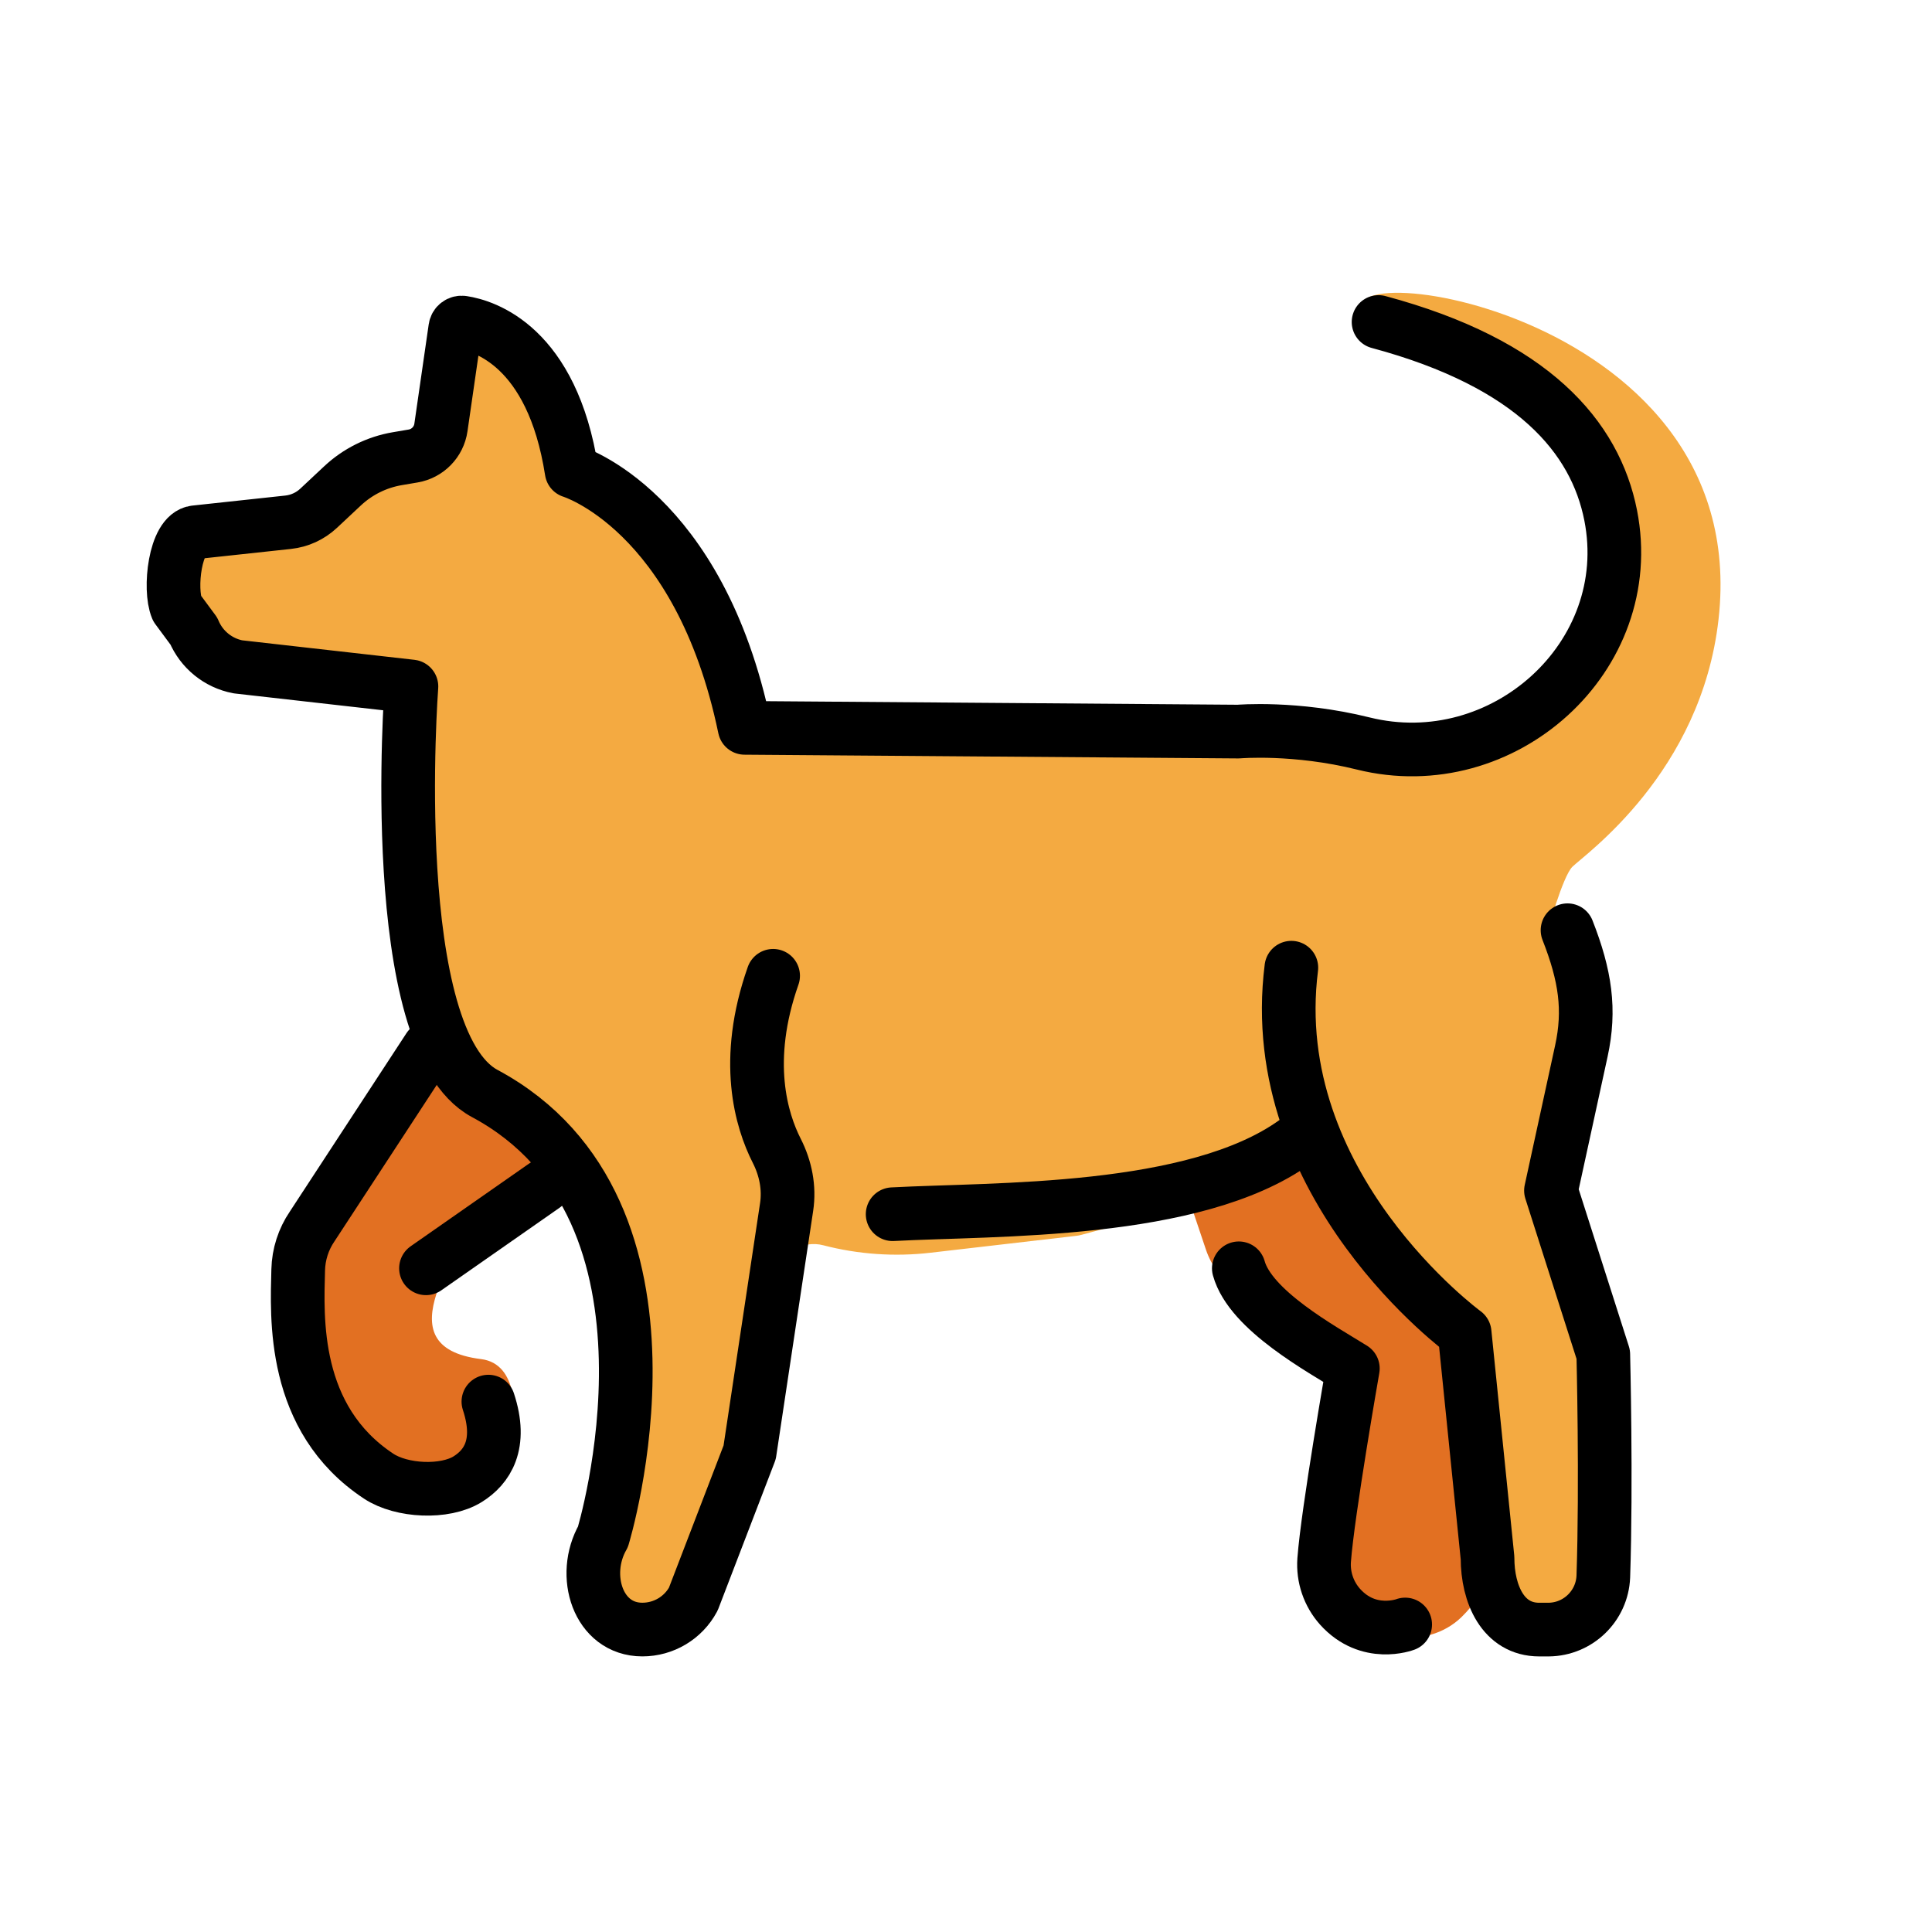
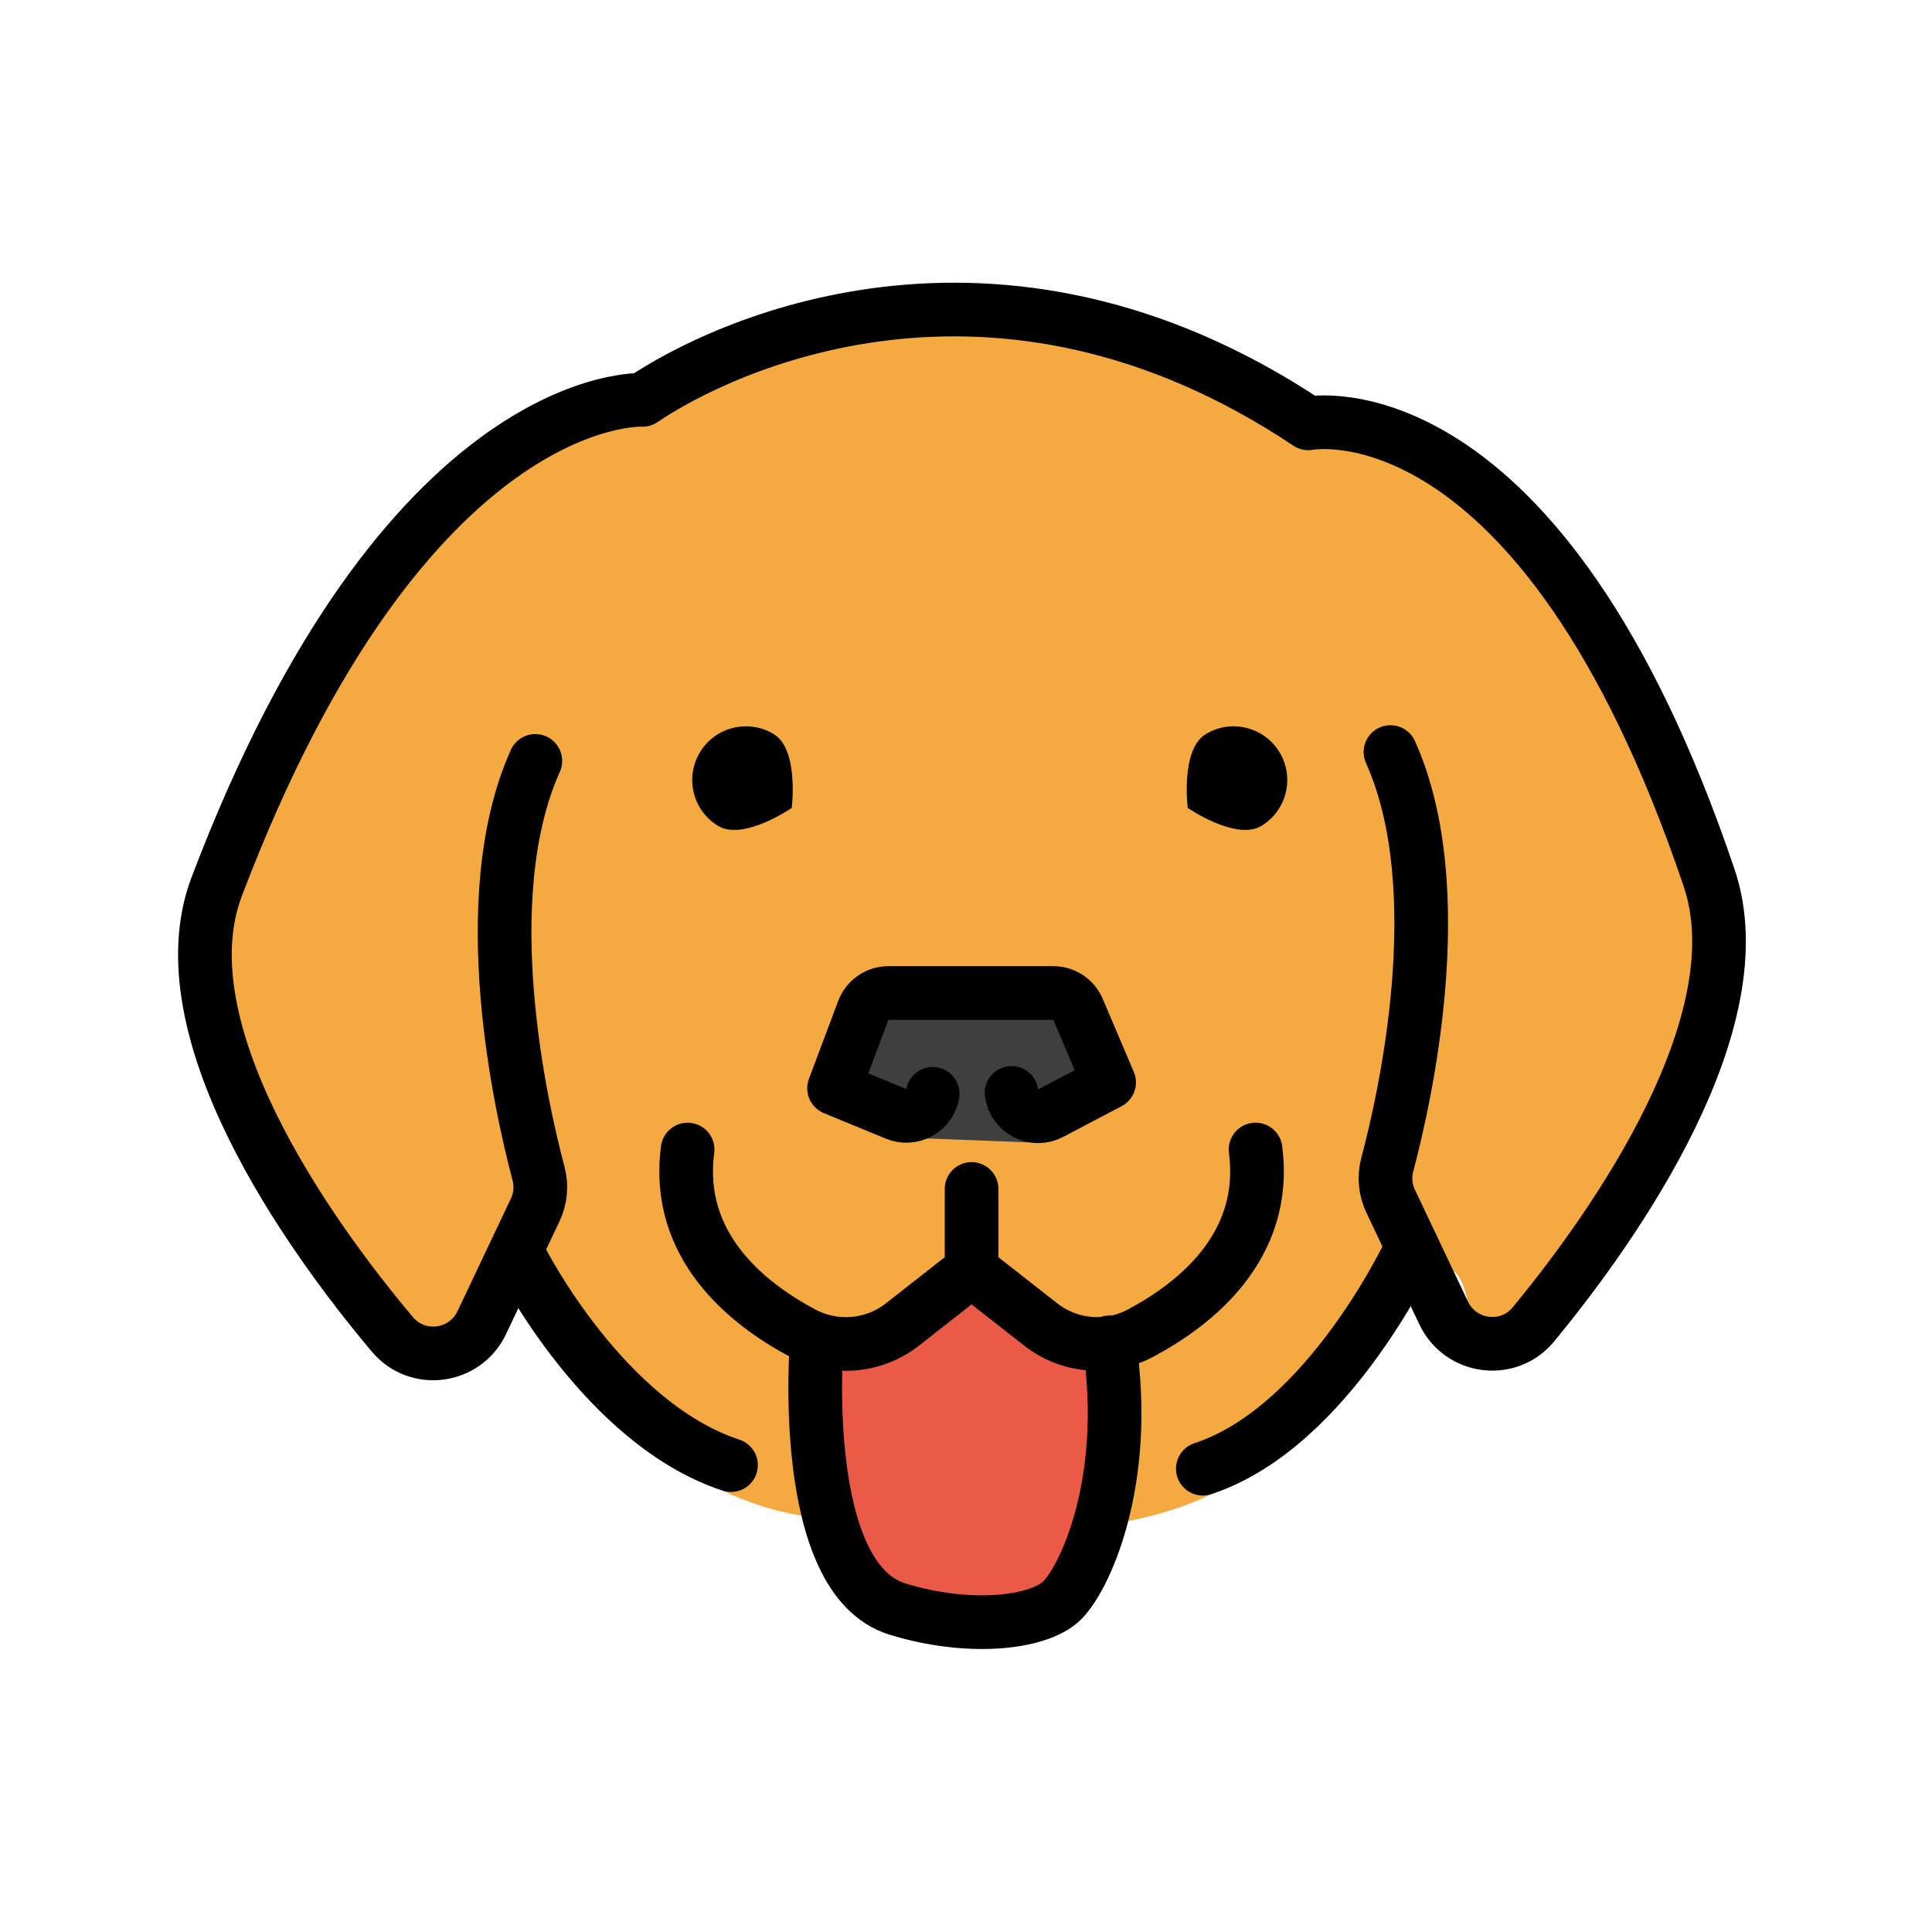
<svg xmlns="http://www.w3.org/2000/svg" viewBox="0 0 72 72" role="img" aria-label="dog / 狗">
-   <path fill="#f4aa41" d="m16.697 14.097l-.339 2.109c-.113.519-1.362 1.17-1.877 1.297l-1.038.255a1.4 1.4 0 0 0-.69.408L11.55 19.47a1.4 1.4 0 0 1-.864.44l-3.806.633c-.583.067-.07 2.426-.07 2.426c.188.316 1.027 1.132 1.383 1.223l5.945 1.248c.568.145.59 1.786.647 2.37l.361 8.898l.005.048l.545 3.361c.057.355.25.674.537.89l4.14 3.11c.23.171.4.41.489.683l1.127 1.767c.56 1.73.629 4.899.437 6.706l-.546 5.325c.013.714.329 1.419.925 1.812a.9.9 0 0 0 .371.114c1.05.13 2.04-.532 2.46-1.501l1.506-3.471l.05-.15l1.779-7.952a1.39 1.39 0 0 1 1.707-1.043a10.9 10.9 0 0 0 4.006.278l5.418-.628a1.4 1.4 0 0 0 .203-.039l7.074-1.915a1.39 1.39 0 0 1 1.473.503l2.373 3.134l2.42 3.295c.336.457.532 1.002.565 1.568l.796 5.338c.114 2.188 1.765 2.799 2.618 2.724c0 0 1.586.02 1.734-2.234l-.199-5.976a6.9 6.9 0 0 0-.322-2.313l-.991-3.104a7.7 7.7 0 0 1-.228-3.806l.608-3.173a7.2 7.2 0 0 0-.127-3.248l-.176-.64a4.3 4.3 0 0 1 .066-2.498c.196-.594.432-1.197.608-1.37c.478-.47 4.803-3.506 5.448-9.223C65.393 11.132 47.876 9.3 51.156 12l1.314.321c5.58 2.188 6.446 4.63 6.446 4.63c1.909 3.607-.334 8.111-1.52 9.358l-.228.24a4.9 4.9 0 0 1-1.807 1.202c-1.022.39-2.446.926-2.566.937c-.19.018-3.358-.373-3.783-.437s-7.664-.224-7.914-.226l-12.927-.097a1.385 1.385 0 0 1-1.297-.929l-1.37-3.885a1.4 1.4 0 0 0-.193-.365l-1.569-2.522c-.088-.12-.164-.226-.286-.312l-.911-.781c-.228-.16-1.574-.811-1.672-1.072l-.935-2.475a1 1 0 0 0-.06-.137l-.738-1.455a2.14 2.14 0 0 0-1.076-1.004l-.11-.046c-.802-.338-1.072.302-1.257 1.152" />
-   <path fill="#e27022" d="m44.335 44.767l.606 1.801a2.96 2.96 0 0 0 1.122 1.492l2.111 1.462c.833.577 2.205.977 2.166 1.99l-.595 4.044a18 18 0 0 0-.193 2.396l-.009.584a2.96 2.96 0 0 0 2.454 2.461c.89.144 1.818-.103 2.466-.73c.492-.478.99-1.186 1.268-2.215c.083-.306.092-.627.061-.943l-.604-6.344a2.95 2.95 0 0 0-.854-1.81l-2.482-2.482a3 3 0 0 1-.455-.586l-1.06-1.79a2.96 2.96 0 0 0-3.645-1.243l-1.803.717a.96.96 0 0 0-.554 1.196M16.43 38.544c-.472.655-2.211 3.092-3.463 4.874c-1 1.424-1.87 4.12-1.87 5.195c0 1.255.017 2.436.402 3.159c.53.994 1.213 2.17 1.728 2.633c.463.417.954.692 1.551.87c.256.075.798.11 1.26.125a3 3 0 0 0 1.453-.328l.295-.151c.144-.074.339-.255.534-.463c.653-.693.973-1.667.765-2.596c-.132-.588-.451-1.124-1.155-1.212c-1.884-.233-2.055-1.233-1.66-2.447a.13.13 0 0 1 .048-.125l2.827-2.09a3.116 3.116 0 0 0 .42-4.637a.4.4 0 0 0-.072-.06L18.3 40.56c-.672-.218-1.62-.739-1.651-1.944c-.003-.117-.151-.166-.22-.071Z" />
-   <g fill="none" stroke="#000" stroke-linecap="round" stroke-linejoin="round" stroke-width="2">
-     <path d="M58.417 34.667c.666 1.698.85 2.963.516 4.5L57.8 44.37l1.95 6.106s.12 4.77.001 8.28a2.06 2.06 0 0 1-2.037 1.974h-.353c-1.346 0-1.925-1.325-1.925-2.671l-.853-8.391s-7.49-5.467-6.458-13.605M33.266 45.25c3.833-.205 11.234 0 14.984-2.687" />
-     <path d="M51.375 12c5.76 1.546 8.075 4.29 8.65 7.205c1.039 5.269-4.012 9.798-9.224 8.502c-2.526-.628-4.649-.443-4.649-.443l-18.402-.139C26.063 19 21.303 17.56 21.303 17.56c-.726-4.665-3.263-5.416-4.06-5.537a.24.24 0 0 0-.276.204l-.535 3.703a1.26 1.26 0 0 1-1.037 1.064l-.59.1a3.96 3.96 0 0 0-2.039 1.012l-.894.837a1.97 1.97 0 0 1-1.137.52l-3.459.373c-.761.082-.979 2.124-.683 2.83l.63.852a2.24 2.24 0 0 0 1.643 1.333l6.467.732s-1 13.167 2.73 15.167c8.13 4.36 4.407 16.522 4.407 16.522c-.822 1.436-.187 3.457 1.468 3.457h.001c.794 0 1.524-.436 1.899-1.136l2.1-5.468l1.377-9.145c.108-.718-.037-1.442-.366-2.09c-.576-1.133-1.253-3.36-.137-6.525" />
-     <path d="m15.985 39.05l-4.352 6.656a3 3 0 0 0-.52 1.618c-.043 1.755-.254 5.542 3 7.69c.855.564 2.464.64 3.314.112c.718-.446 1.303-1.291.774-2.892m2.083-8.047l-4.409 3.079m30.292 0c.433 1.567 3.077 3.003 4.25 3.734c0 0-.936 5.342-1.07 7.143a2.36 2.36 0 0 0 .59 1.732c1.063 1.188 2.43.665 2.43.665" />
-   </g>
+   <path fill="#f4aa41" d="m24.473 15.158l-5.08 1.936l-7.296 7.9l-4.138 10.501l1.291 5.34c1.255 3.792 3.336 6.434 7.063 9.251L19 47.502s3.822 7.71 10.739 8.96c0 0 10.261 1.936 15.594-.877c1.49-.785 2.515-1.829 3.293-2.593c2.07-2.035 3.033-3.52 4.54-5.24s1.67 1.808 1.67 1.808l1.839-.056l5.017-7.23l2.003-5.07l-.021-4.254l-2.174-5.615l-4.833-7.416s-2.637-4.256-8.167-3.917c0 0-6.5-4.833-11.833-4.083s-3.61-.677-12.194 3.24" />
+   <path fill="#ea5a47" d="m36 46.732l-3.083 2.417h-2.5l.524 3.89l.421 3.015l.805 2.345l2.833 1.5l4.583-.583l.86-2.204l.701-4.178l.773-3.618l-2 .25z" />
+   <path fill="#3f3f3f" d="m32.5 36.919l-1.583 3.75l2.166 1.25l1.25.5l4.334.167l2.916-2.25l-1.75-3.25z" />
+   <path d="M29.506 30.109s-1.805 1.242-2.748.668a2 2 0 0 1 2.08-3.417c.943.575.668 2.749.668 2.749" />
+   <path fill="none" stroke="#000" stroke-linecap="round" stroke-linejoin="round" stroke-width="2" d="M33.109 37.006h6.146a1 1 0 0 1 .92.609l1.158 2.724l-2.18 1.146a1 1 0 0 1-1.456-.754m-2.937.032a1 1 0 0 1-1.364.747l-2.313-.952l1.09-2.903a1 1 0 0 1 .936-.649m-2.673 13.021s-.718 8.793 3.008 9.937c2.645.813 5.15.533 6.062-.25c.875-.75 2.632-4.474 1.827-9.687" />
+   <path d="M44.264 30.109s1.805 1.242 2.748.668a2 2 0 0 0-2.08-3.417c-.944.575-.668 2.749-.668 2.749" />
+   <path fill="none" stroke="#000" stroke-linecap="round" stroke-linejoin="round" stroke-width="2" d="M25.625 42.84c-.475 3.602 2.234 5.75 4.284 6.84a3.42 3.42 0 0 0 3.718-.317l2.58-2.024l2.582 2.024a3.42 3.42 0 0 0 3.717.318c2.05-1.091 4.76-3.24 4.285-6.842" />
+   <path fill="none" stroke="#000" stroke-linecap="round" stroke-linejoin="round" stroke-width="2" d="M19.95 28.357c-2.316 5.16-.507 13.025.12 15.376a1.98 1.98 0 0 1-.127 1.363l-1.988 4.194c-.623 1.315-2.393 1.553-3.33.44c-3.193-3.786-8.559-11.39-6.55-16.685c7.063-18.61 15.869-18.143 15.869-18.143c2.845-1.934 13.104-6.938 24.812.875c0 0 8.632-1.718 14.938 16.937c1.803 5.337-3.43 12.867-6.551 16.645c-.931 1.127-2.716.893-3.342-.428l-1.975-4.165a1.98 1.98 0 0 1-.127-1.363c.628-2.351 2.436-10.216.12-15.376" />
+   <path fill="none" stroke="#000" stroke-linecap="round" stroke-linejoin="round" stroke-width="2" d="M52.63 46.463s-3.077 6.721-7.804 8.271m-25.389-7.765s3.078 6.082 7.805 7.632m8.966-7.262v-3.03" />
</svg>
